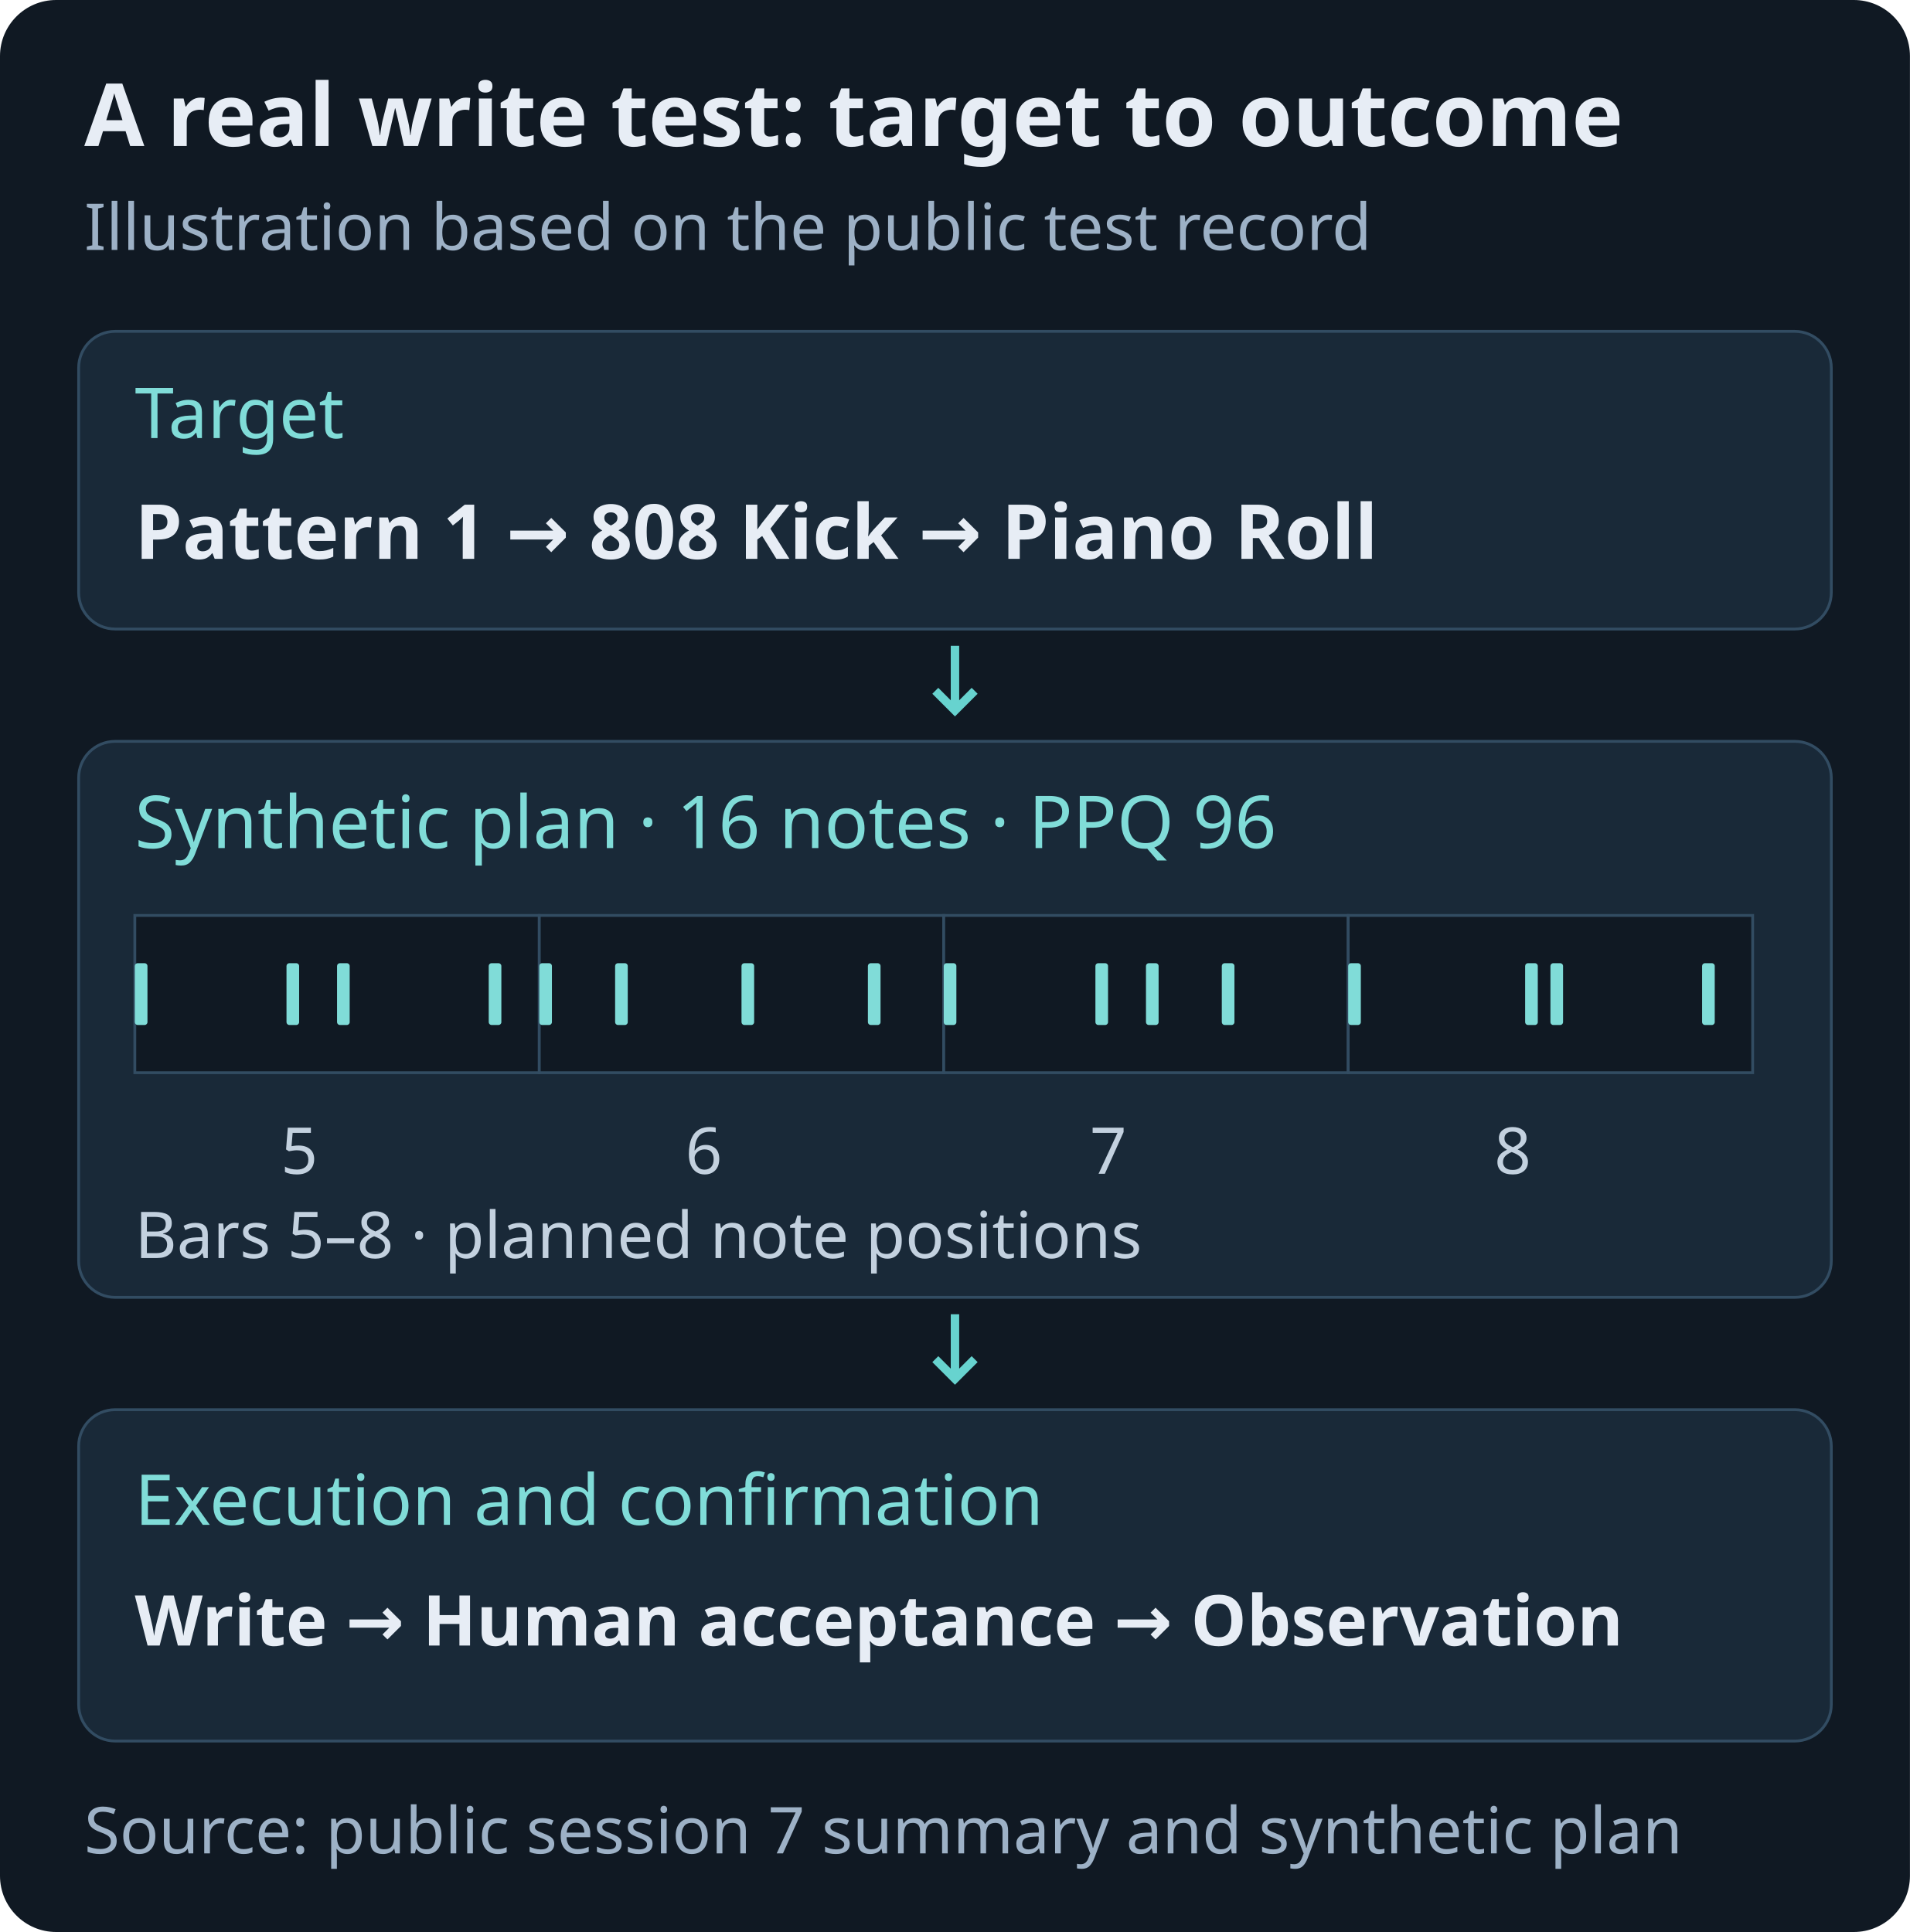
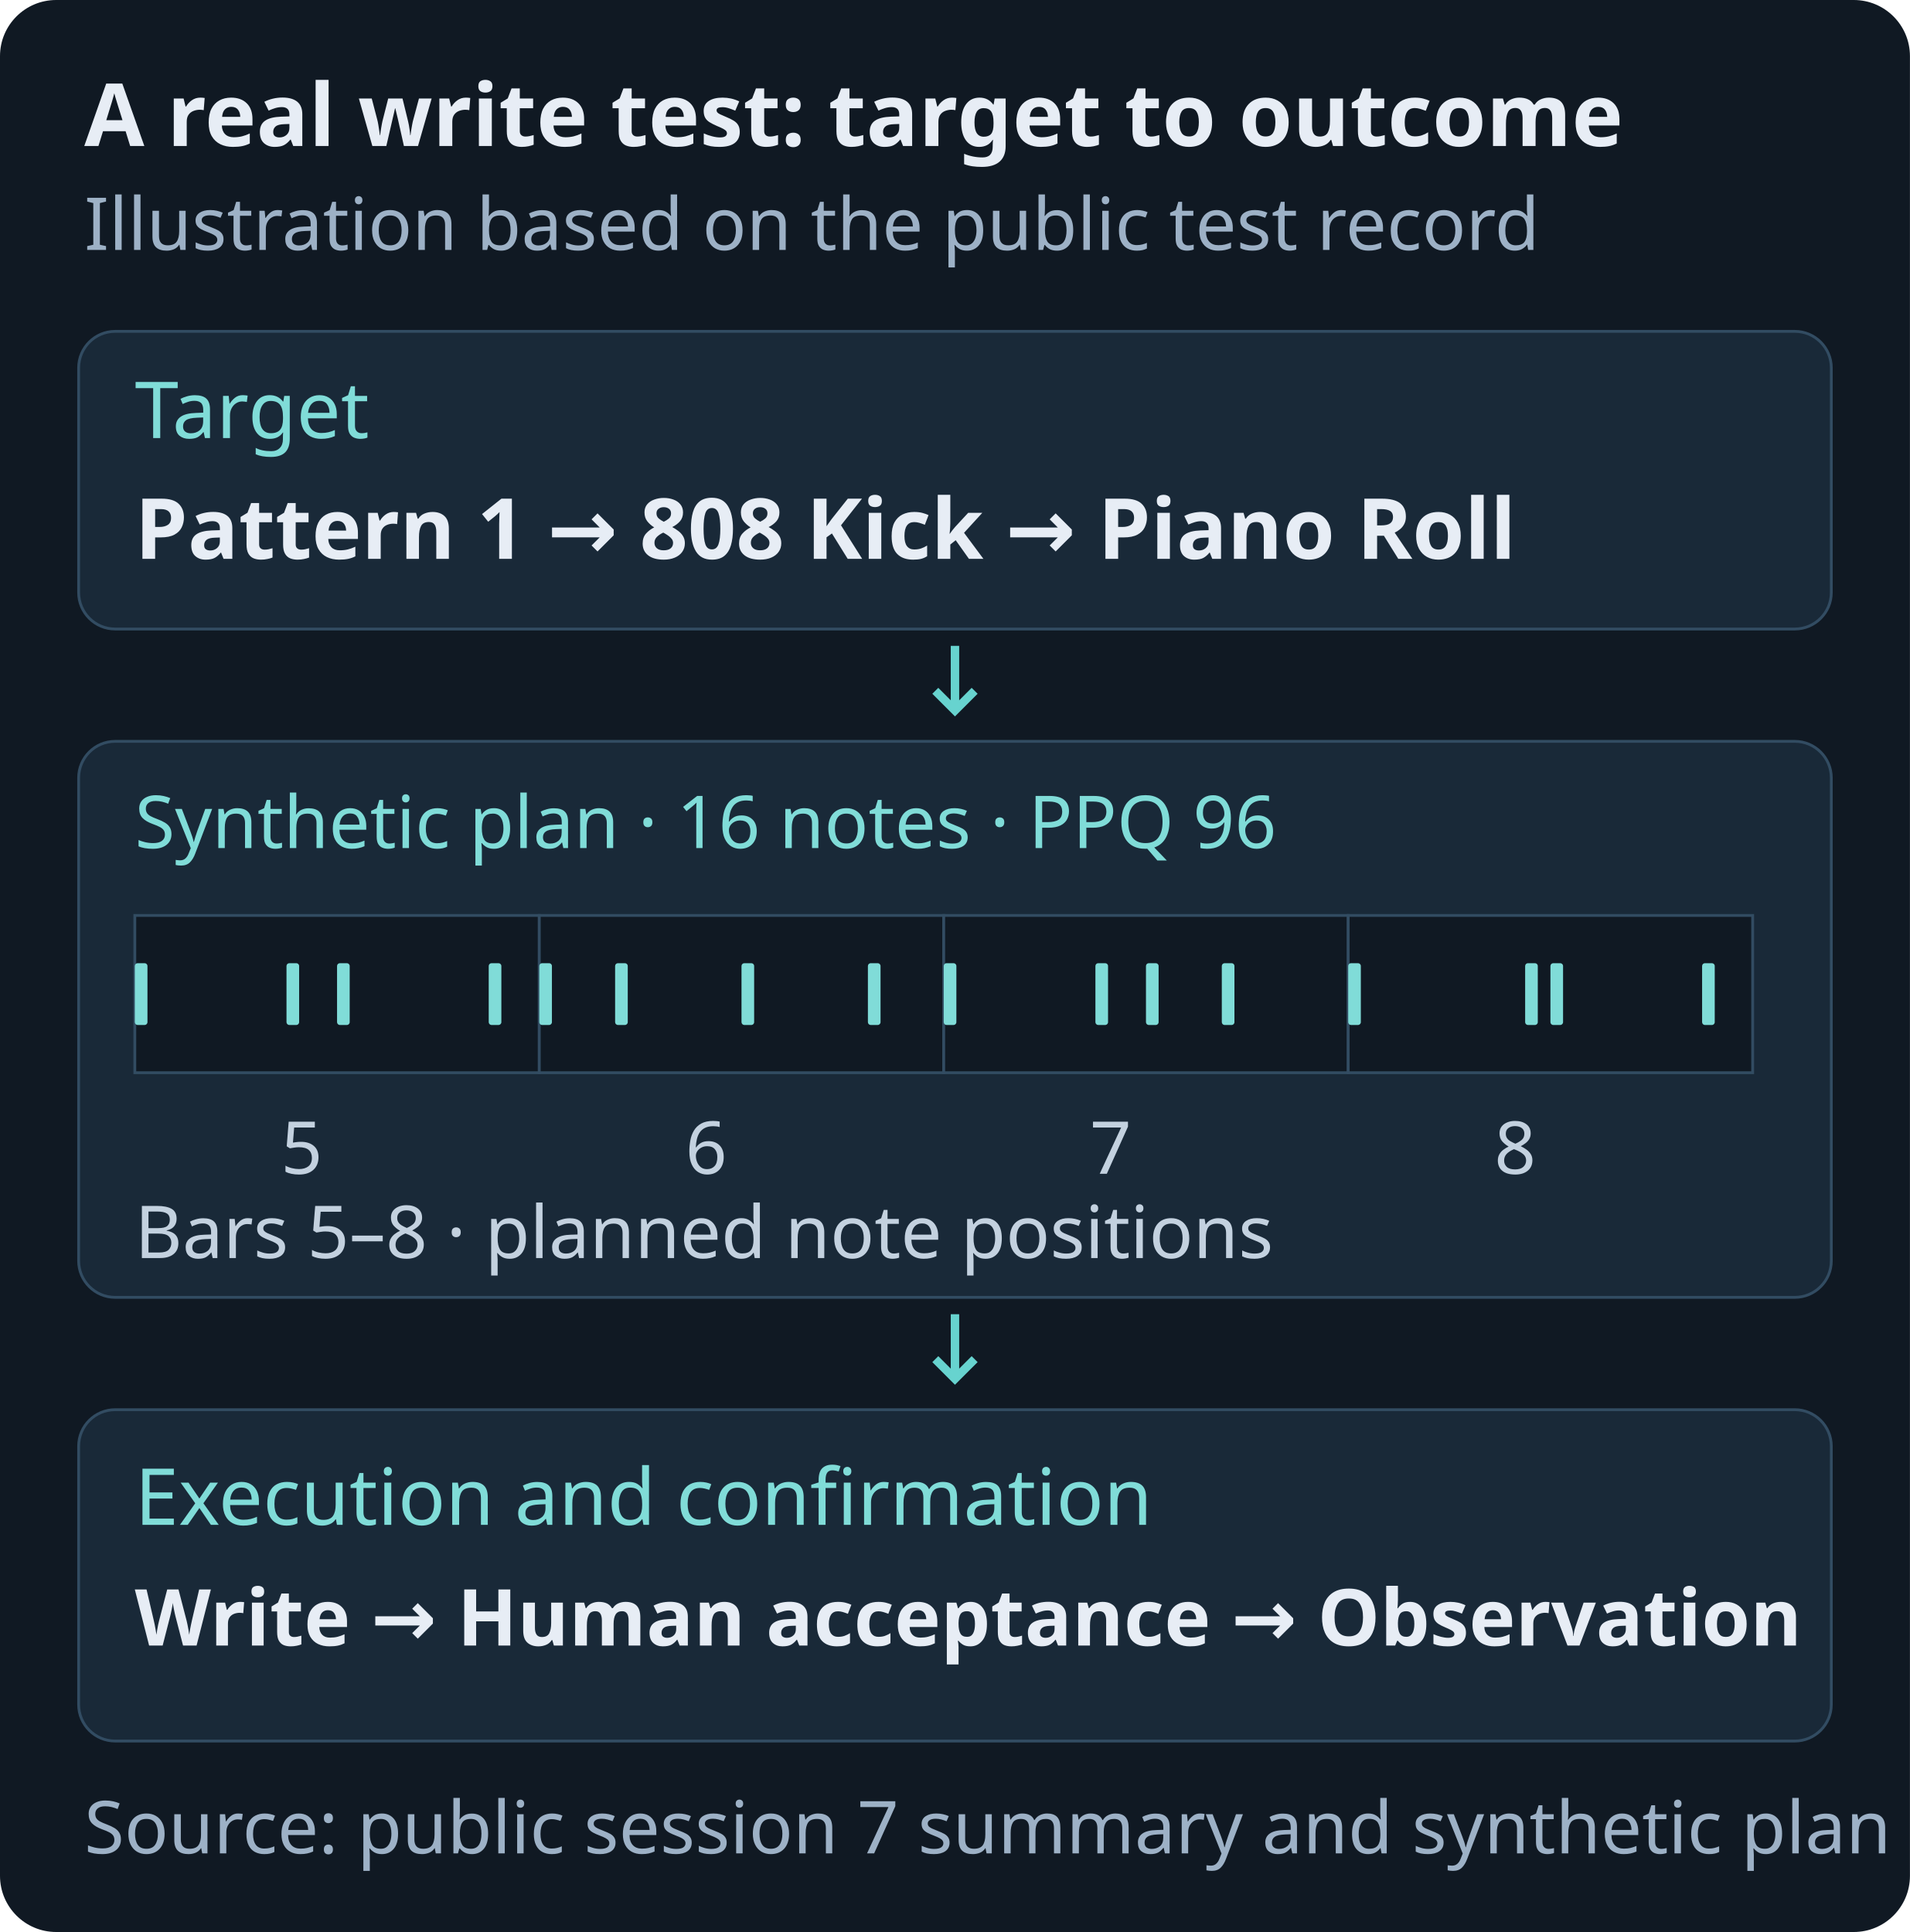
<svg xmlns="http://www.w3.org/2000/svg" width="680" height="688" viewBox="0 0 680 688" role="img" aria-labelledby="title desc">
  <rect width="680" height="688" rx="20" fill="#101923" />
  <g font-family="Segoe UI,Microsoft YaHei,sans-serif">
    <text x="30" y="52" fill="#e7edf5" font-size="31" font-weight="650">A real write test: target to outcome</text>
-     <text x="30" y="89" fill="#9db1c6" font-size="23" font-weight="400">Illustration based on the public test record</text>
+     <text x="30" y="89" fill="#9db1c6" font-size="26" font-weight="400">Illustration based on the public test record</text>
    <rect x="28" y="118" width="624" height="106" rx="13" fill="#192938" stroke="#324c62" />
-     <text x="48" y="156" fill="#80dcd8" font-size="25" font-weight="400">Target</text>
-     <text x="48" y="199" fill="#e7edf5" font-size="27" font-weight="600">Pattern 1   →   808 Kick   →   Piano Roll</text>
+     <text x="48" y="156" fill="#80dcd8" font-size="28" font-weight="400">Target</text>
+     <text x="48" y="199" fill="#e7edf5" font-size="30" font-weight="600">Pattern 1   →   808 Kick   →   Piano Roll</text>
    <path d="M340 230v23m-7-7 7 7 7-7" fill="none" stroke="#67d3cf" stroke-width="3" />
    <rect x="28" y="264" width="624" height="198" rx="13" fill="#192938" stroke="#324c62" />
    <text x="48" y="302" fill="#80dcd8" font-size="26" font-weight="400">Synthetic plan · 16 notes · PPQ 96</text>
    <rect x="48" y="326" width="144" height="56" fill="#101923" stroke="#324c62" />
-     <text x="100" y="418" fill="#c3d1df" font-size="23" font-weight="400">5</text>
+     <text x="100" y="418" fill="#c3d1df" font-size="26" font-weight="400">5</text>
    <rect x="192" y="326" width="144" height="56" fill="#101923" stroke="#324c62" />
-     <text x="244" y="418" fill="#c3d1df" font-size="23" font-weight="400">6</text>
+     <text x="244" y="418" fill="#c3d1df" font-size="26" font-weight="400">6</text>
    <rect x="336" y="326" width="144" height="56" fill="#101923" stroke="#324c62" />
-     <text x="388" y="418" fill="#c3d1df" font-size="23" font-weight="400">7</text>
+     <text x="388" y="418" fill="#c3d1df" font-size="26" font-weight="400">7</text>
    <rect x="480" y="326" width="144" height="56" fill="#101923" stroke="#324c62" />
-     <text x="532" y="418" fill="#c3d1df" font-size="23" font-weight="400">8</text>
+     <text x="532" y="418" fill="#c3d1df" font-size="26" font-weight="400">8</text>
    <rect x="48.0" y="343" width="4.5" height="22" rx="1" fill="#80dcd8" />
    <rect x="102.0" y="343" width="4.5" height="22" rx="1" fill="#80dcd8" />
    <rect x="120.0" y="343" width="4.5" height="22" rx="1" fill="#80dcd8" />
    <rect x="174.0" y="343" width="4.5" height="22" rx="1" fill="#80dcd8" />
    <rect x="192.0" y="343" width="4.5" height="22" rx="1" fill="#80dcd8" />
    <rect x="219.0" y="343" width="4.5" height="22" rx="1" fill="#80dcd8" />
    <rect x="264.0" y="343" width="4.5" height="22" rx="1" fill="#80dcd8" />
    <rect x="309.0" y="343" width="4.5" height="22" rx="1" fill="#80dcd8" />
    <rect x="336.0" y="343" width="4.5" height="22" rx="1" fill="#80dcd8" />
    <rect x="390.0" y="343" width="4.5" height="22" rx="1" fill="#80dcd8" />
    <rect x="408.0" y="343" width="4.5" height="22" rx="1" fill="#80dcd8" />
    <rect x="435.0" y="343" width="4.5" height="22" rx="1" fill="#80dcd8" />
    <rect x="480.0" y="343" width="4.5" height="22" rx="1" fill="#80dcd8" />
    <rect x="543.0" y="343" width="4.5" height="22" rx="1" fill="#80dcd8" />
    <rect x="552.0" y="343" width="4.5" height="22" rx="1" fill="#80dcd8" />
    <rect x="606.0" y="343" width="4.5" height="22" rx="1" fill="#80dcd8" />
-     <text x="48" y="448" fill="#c3d1df" font-size="23" font-weight="400">Bars 5–8 · planned note positions</text>
+     <text x="48" y="448" fill="#c3d1df" font-size="26" font-weight="400">Bars 5–8 · planned note positions</text>
    <path d="M340 468v23m-7-7 7 7 7-7" fill="none" stroke="#67d3cf" stroke-width="3" />
    <rect x="28" y="502" width="624" height="118" rx="13" fill="#192938" stroke="#324c62" />
-     <text x="48" y="543" fill="#80dcd8" font-size="25" font-weight="400">Execution and confirmation</text>
-     <text x="48" y="586" fill="#e7edf5" font-size="25" font-weight="600">Write → Human acceptance → Observation</text>
-     <text x="30" y="660" fill="#9db1c6" font-size="23" font-weight="400">Source: public session 7 summary and synthetic plan</text>
+     <text x="48" y="543" fill="#80dcd8" font-size="28" font-weight="400">Execution and confirmation</text>
+     <text x="48" y="586" fill="#e7edf5" font-size="28" font-weight="600">Write → Human acceptance → Observation</text>
+     <text x="30" y="660" fill="#9db1c6" font-size="26" font-weight="400">Source: public session 7 summary and synthetic plan</text>
  </g>
</svg>
